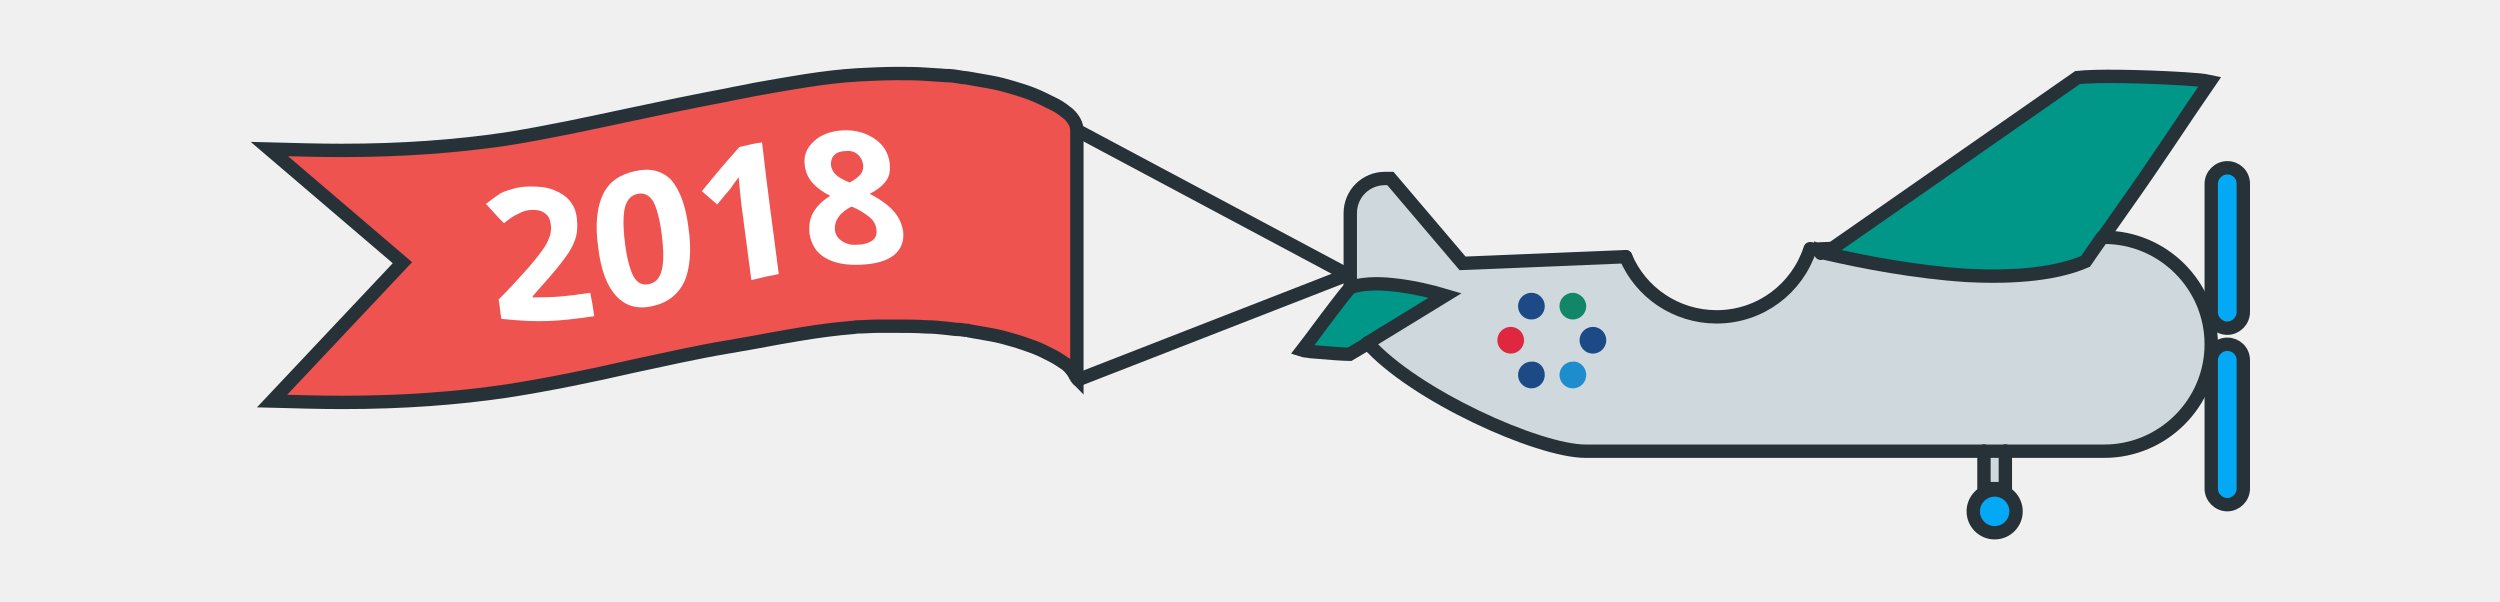
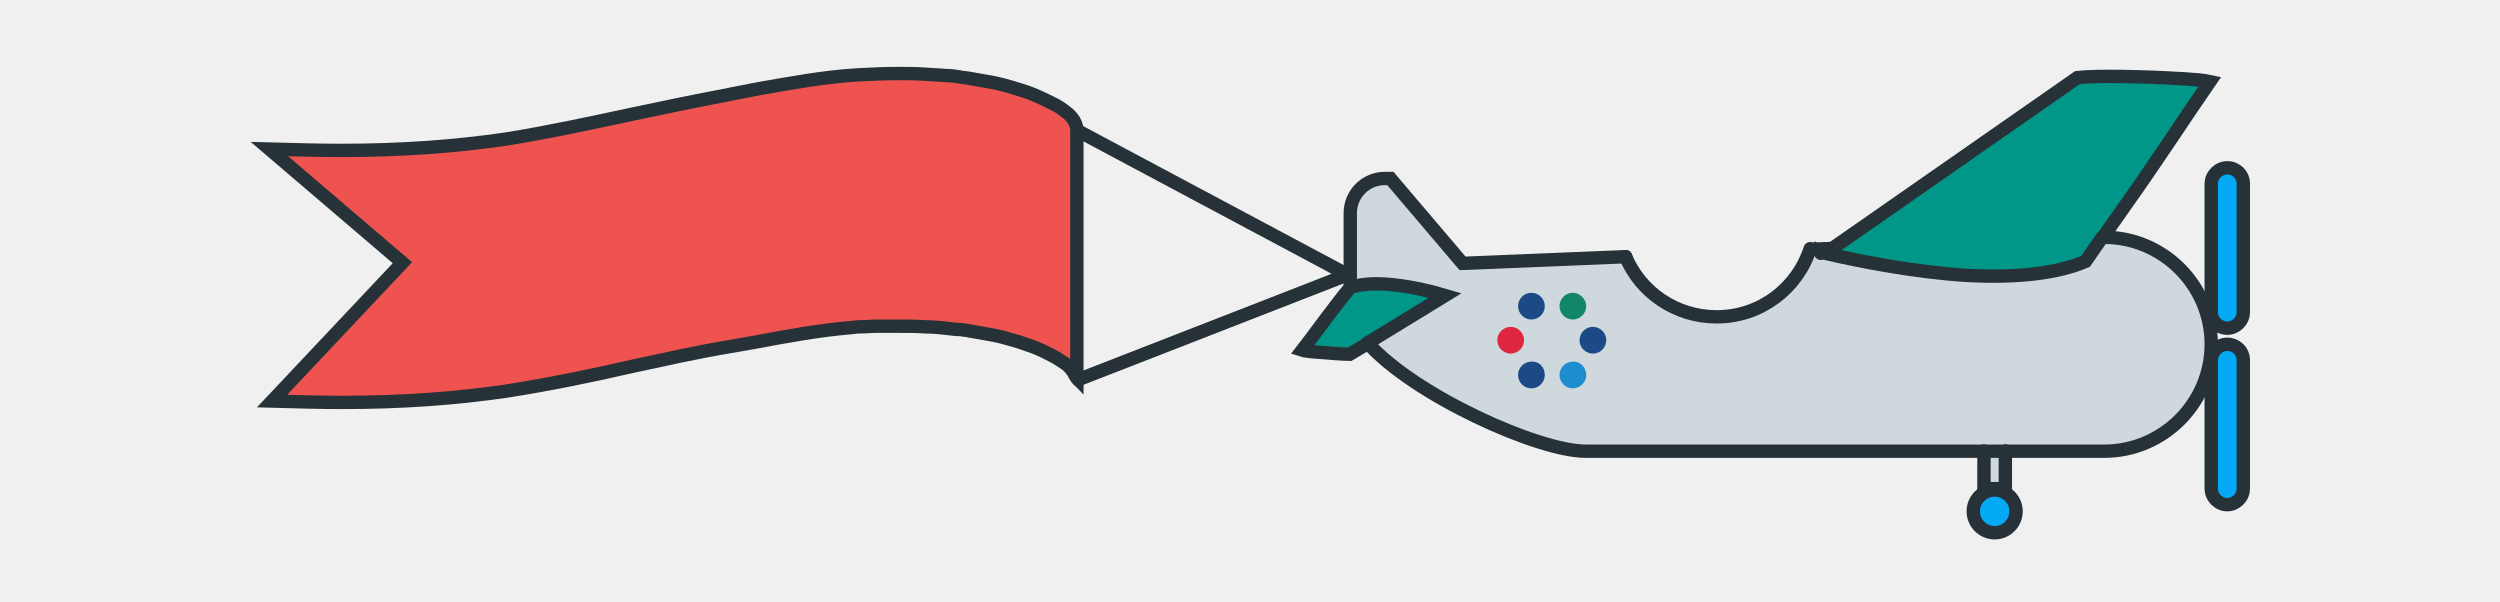
<svg xmlns="http://www.w3.org/2000/svg" version="1.1" id="Layer_1" x="0px" y="0px" viewBox="0 0 374 90" style="enable-background:new 0 0 374 90;" xml:space="preserve">
  <style type="text/css">
	.st0{fill:none;stroke:#263238;stroke-width:4;stroke-miterlimit:10;}
	.st1{fill:#CFD8DC;}
	.st2{fill:#009688;}
	.st3{fill:#03A9F4;}
	.st4{fill:none;stroke:#263238;stroke-width:2;stroke-linecap:round;stroke-miterlimit:10;}
	.st5{fill:#EF5350;stroke:#263238;stroke-width:2;stroke-linecap:round;stroke-miterlimit:10;}
- 	.st6{fill:#FFFFFF;}
+ 	.st6{opacity:0;fill:#FFFFFF;}
	.st7{fill:#DF283F;}
	.st8{fill:#1C4A87;}
	.st9{fill:#128669;}
	.st10{fill:#1D8DCD;}
</style>
  <path class="st0" d="M311.8,95" />
  <g id="XMLID_3_">
    <g>
-       <path class="st1" d="M273.2,37.9c5.6,1.3,13.4,2.8,21.1,3.3c7.6,0.4,13.6-0.3,17.8-2.1c0.7-1,1.5-2.2,2.5-3.6l0.2,0    c8.8,0,16,7.2,16,16s-7.2,16-16,16H300h-3.2h-59.6c-7.1,0-25.7-8.4-32.6-16.2l11.6-7.1c-2-0.6-4.9-1.3-7.8-1.6    c-2.7-0.3-4.9-0.1-6.4,0.4V31.9c0-2.9,2.3-5.2,5.2-5.2h0.8l10.8,12.8l24.4-1c2.2,5.3,7.5,9,13.6,9c6.6,0,12.1-4.3,14-10.2l2.3-0.1    l-0.8,0.5C272.7,37.8,272.9,37.8,273.2,37.9z" />
-       <path class="st2" d="M208.4,42.6c2.9,0.3,5.8,1,7.8,1.6l-11.6,7.1l-2.7,1.6c-0.9,0.1-3.5-0.1-5.8-0.4c-0.6-0.1-1-0.1-1.3-0.2    c1.4-1.8,3.2-4.3,4.9-6.5c0.9-1.2,1.7-2.2,2.3-2.9c0,0,0,0,0,0C203.6,42.4,205.7,42.3,208.4,42.6z" />
-       <path class="st2" d="M330.6,12.2c-3.6,5.2-8.2,12.3-12.7,18.6c-1.2,1.7-2.3,3.3-3.3,4.7c-1,1.4-1.9,2.6-2.5,3.6    c-4.2,1.8-10.2,2.5-17.8,2.1c-7.6-0.4-15.4-1.9-21.1-3.3l0,0l37.6-26.2c2.6-0.3,9.6-0.2,16.1,0.2C328.5,11.9,329.7,12,330.6,12.2z    " />
+       <path class="st1" d="M273.2,37.9c5.6,1.3,13.4,2.8,21.1,3.3c7.6,0.4,13.6-0.3,17.8-2.1c0.7-1,1.5-2.2,2.5-3.6h0.2    c8.8,0,16,7.2,16,16s-7.2,16-16,16H300h-3.2h-59.6c-7.1,0-25.7-8.4-32.6-16.2l11.6-7.1c-2-0.6-4.9-1.3-7.8-1.6    c-2.7-0.3-4.9-0.1-6.4,0.4V31.9c0-2.9,2.3-5.2,5.2-5.2h0.8l10.8,12.8l24.4-1c2.2,5.3,7.5,9,13.6,9c6.6,0,12.1-4.3,14-10.2l2.3-0.1    l-0.8,0.5C272.7,37.8,272.9,37.8,273.2,37.9z" />
+       <path class="st2" d="M208.4,42.6c2.9,0.3,5.8,1,7.8,1.6l-11.6,7.1l-2.7,1.6c-0.9,0.1-3.5-0.1-5.8-0.4c-0.6-0.1-1-0.1-1.3-0.2    c1.4-1.8,3.2-4.3,4.9-6.5c0.9-1.2,1.7-2.2,2.3-2.9l0,0C203.6,42.4,205.7,42.3,208.4,42.6z" />
+       <path class="st2" d="M330.6,12.2c-3.6,5.2-8.2,12.3-12.7,18.6c-1.2,1.7-2.3,3.3-3.3,4.7s-1.9,2.6-2.5,3.6    c-4.2,1.8-10.2,2.5-17.8,2.1c-7.6-0.4-15.4-1.9-21.1-3.3l0,0l37.6-26.2c2.6-0.3,9.6-0.2,16.1,0.2C328.5,11.9,329.7,12,330.6,12.2z    " />
      <rect x="296.8" y="67.5" class="st1" width="3.2" height="5.6" />
      <circle class="st3" cx="298.4" cy="76.5" r="3.2" />
      <path class="st3" d="M335.6,27.5v19.2c0,1.3-1.1,2.4-2.4,2.4s-2.4-1.1-2.4-2.4V27.5c0-1.3,1.1-2.4,2.4-2.4S335.6,26.1,335.6,27.5z    " />
      <path class="st3" d="M335.6,53.9v19.2c0,1.3-1.1,2.4-2.4,2.4s-2.4-1.1-2.4-2.4V53.9c0-1.3,1.1-2.4,2.4-2.4S335.6,52.5,335.6,53.9z    " />
    </g>
    <g>
      <path class="st4" d="M204.6,51.3c6.9,7.8,25.5,16.2,32.6,16.2h59.6" />
      <path class="st4" d="M243.2,38.4l-24.4,1L208,26.7h-0.8c-2.9,0-5.2,2.3-5.2,5.2V43" />
      <polyline class="st4" points="272.4,37.7 273.2,37.2 270.9,37.3   " />
-       <path class="st4" d="M300,67.5h14.8c8.8,0,16-7.2,16-16s-7.2-16-16-16l-0.2,0" />
+       <path class="st4" d="M300,67.5h14.8c8.8,0,16-7.2,16-16s-7.2-16-16-16h-0.2" />
      <path class="st4" d="M314.6,35.5c1-1.4,2.1-3,3.3-4.7c4.5-6.3,9.1-13.4,12.7-18.6c-0.9-0.2-2.2-0.3-3.7-0.4    c-6.5-0.4-13.5-0.5-16.1-0.2l-37.6,26.2" />
-       <path class="st4" d="M272.4,37.9l0-0.2c0.2,0.1,0.5,0.1,0.7,0.2c5.6,1.3,13.4,2.8,21.1,3.3c7.6,0.4,13.6-0.3,17.8-2.1    c0.7-1,1.5-2.2,2.5-3.6" />
-       <path class="st4" d="M202,43C202,43,202,43,202,43c-0.6,0.7-1.4,1.7-2.3,2.9c-1.7,2.2-3.5,4.7-4.9,6.5c0.3,0.1,0.8,0.1,1.3,0.2    c2.3,0.2,4.9,0.4,5.8,0.4l2.7-1.6" />
+       <path class="st4" d="M272.4,37.9v-0.2c0.2,0.1,0.5,0.1,0.7,0.2c5.6,1.3,13.4,2.8,21.1,3.3c7.6,0.4,13.6-0.3,17.8-2.1    c0.7-1,1.5-2.2,2.5-3.6" />
+       <path class="st4" d="M202,43L202,43c-0.6,0.7-1.4,1.7-2.3,2.9c-1.7,2.2-3.5,4.7-4.9,6.5c0.3,0.1,0.8,0.1,1.3,0.2    c2.3,0.2,4.9,0.4,5.8,0.4l2.7-1.6" />
      <path class="st4" d="M204.6,51.3l11.6-7.1c-2-0.6-4.9-1.3-7.8-1.6c-2.7-0.3-4.9-0.1-6.4,0.4" />
      <path class="st4" d="M333.2,51.5c-1.3,0-2.4,1.1-2.4,2.4v19.2c0,1.3,1.1,2.4,2.4,2.4s2.4-1.1,2.4-2.4V53.9    C335.6,52.5,334.5,51.5,333.2,51.5z" />
      <path class="st4" d="M333.2,25.1c-1.3,0-2.4,1.1-2.4,2.4v19.2c0,1.3,1.1,2.4,2.4,2.4s2.4-1.1,2.4-2.4V27.5    C335.6,26.1,334.5,25.1,333.2,25.1z" />
      <path class="st4" d="M243.2,38.4c2.2,5.3,7.5,9,13.6,9c6.6,0,12.1-4.3,14-10.2" />
      <polyline class="st4" points="296.8,67.5 296.8,73.1 300,73.1 300,67.5   " />
      <line class="st4" x1="296.8" y1="67.5" x2="300" y2="67.5" />
      <circle class="st4" cx="298.4" cy="76.5" r="3.2" />
    </g>
  </g>
  <g>
-     <path class="st5" d="M60.2,39.3L40.7,60c3.7,0.1,7.2,0.2,10.5,0.2c9.1,0,17.1-0.6,24.6-1.7c6.4-1,12.7-2.3,18.8-3.7   c4.7-1,9.5-2.1,14.3-2.9c1.3-0.2,2.7-0.5,4-0.7c4.8-0.9,9.7-1.8,14.5-2.2c0.3,0,0.6-0.1,1-0.1c1,0,1.9-0.1,2.8-0.1   c0.1,0,0.1,0,0.2,0c1,0,1.9,0,2.9,0c1.4,0,2.8,0,4.2,0.1c1.1,0,2,0.1,3,0.2c0.9,0.1,1.5,0.2,2.1,0.2c0.4,0,0.5,0.1,0.7,0.1   c0.3,0,0.5,0,0.7,0.1c1.2,0.2,2.3,0.4,3.4,0.6c1.1,0.2,2.2,0.5,3.2,0.8c1.1,0.3,2.1,0.7,3,1c1.1,0.4,2,0.9,2.8,1.3   c0.8,0.4,1.5,0.9,2.1,1.3c0.5,0.4,0.8,0.8,1.1,1.2c0,0.1,0.1,0.1,0.1,0.2c0.1,0.1,0.2,0.2,0.2,0.3c0.1,0.1,0.1,0.3,0.2,0.4V19.6   c0-0.5-0.1-1-0.4-1.5c-0.3-0.5-0.7-1-1.3-1.4c-0.5-0.4-1.2-0.9-2.1-1.3c-0.8-0.4-1.8-0.9-2.8-1.3c-1-0.4-2-0.7-3-1   c-1-0.3-2.1-0.6-3.2-0.8c-1.1-0.2-2.2-0.4-3.4-0.6c-0.2,0-0.5-0.1-0.7-0.1c-0.2,0-0.3,0-0.7-0.1c-0.6-0.1-1.2-0.2-2.1-0.2   c-1-0.1-1.9-0.1-3-0.2c-1.3-0.1-2.7-0.1-4.2-0.1c-1.9,0-3.9,0.1-5.9,0.2c-5.1,0.3-10.4,1.3-15.5,2.2c-1.3,0.3-2.7,0.5-4,0.8   c-4.8,0.9-9.6,1.9-14.3,2.9c-6.1,1.3-12.5,2.7-18.8,3.7c-7.5,1.1-15.5,1.7-24.6,1.7c-3.4,0-7-0.1-10.8-0.2L60.2,39.3z" />
+     <path class="st5" d="M60.2,39.3L40.7,60c3.7,0.1,7.2,0.2,10.5,0.2c9.1,0,17.1-0.6,24.6-1.7c6.4-1,12.7-2.3,18.8-3.7   c4.7-1,9.5-2.1,14.3-2.9c1.3-0.2,2.7-0.5,4-0.7c4.8-0.9,9.7-1.8,14.5-2.2c0.3,0,0.6-0.1,1-0.1c1,0,1.9-0.1,2.8-0.1   c0.1,0,0.1,0,0.2,0c1,0,1.9,0,2.9,0c1.4,0,2.8,0,4.2,0.1c1.1,0,2,0.1,3,0.2c0.9,0.1,1.5,0.2,2.1,0.2c0.4,0,0.5,0.1,0.7,0.1   c0.3,0,0.5,0,0.7,0.1c1.2,0.2,2.3,0.4,3.4,0.6c1.1,0.2,2.2,0.5,3.2,0.8c1.1,0.3,2.1,0.7,3,1c1.1,0.4,2,0.9,2.8,1.3   c0.8,0.4,1.5,0.9,2.1,1.3c0.5,0.4,0.8,0.8,1.1,1.2c0,0.1,0.1,0.1,0.1,0.2c0.1,0.1,0.2,0.2,0.2,0.3c0.1,0.1,0.1,0.3,0.2,0.4v-37   c0-0.5-0.1-1-0.4-1.5c-0.3-0.5-0.7-1-1.3-1.4c-0.5-0.4-1.2-0.9-2.1-1.3c-0.8-0.4-1.8-0.9-2.8-1.3c-1-0.4-2-0.7-3-1   s-2.1-0.6-3.2-0.8c-1.1-0.2-2.2-0.4-3.4-0.6c-0.2,0-0.5-0.1-0.7-0.1s-0.3,0-0.7-0.1c-0.6-0.1-1.2-0.2-2.1-0.2c-1-0.1-1.9-0.1-3-0.2   c-1.3-0.1-2.7-0.1-4.2-0.1c-1.9,0-3.9,0.1-5.9,0.2c-5.1,0.3-10.4,1.3-15.5,2.2c-1.3,0.3-2.7,0.5-4,0.8c-4.8,0.9-9.6,1.9-14.3,2.9   c-6.1,1.3-12.5,2.7-18.8,3.7c-7.5,1.1-15.5,1.7-24.6,1.7c-3.4,0-7-0.1-10.8-0.2L60.2,39.3z" />
  </g>
  <g>
    <g>
-       <path class="st6" d="M88.9,47.3c-5.5,0.8-8.2,1-13.9,0.4c-0.2-1.2-0.2-1.7-0.4-2.9c1.8-1.8,2.6-2.7,4.4-4.7    c1.3-1.5,2.1-2.6,2.5-3.2c0.4-0.6,0.6-1.2,0.8-1.7c0.1-0.5,0.2-1,0.1-1.6c-0.1-0.8-0.4-1.4-0.9-1.7c-0.5-0.4-1.1-0.5-1.8-0.5    c-0.8,0-1.5,0.2-2.2,0.6c-0.7,0.3-1.4,0.8-2.1,1.4c-1.1-1.1-1.6-1.7-2.7-2.9c0.9-0.7,1.6-1.2,2.2-1.6c0.6-0.3,1.3-0.5,2-0.7    c0.7-0.2,1.6-0.3,2.5-0.3c1.2,0,2.4,0.1,3.4,0.5c1,0.4,1.8,0.9,2.4,1.6c0.6,0.7,1,1.6,1.1,2.7c0.1,0.9,0.1,1.8-0.1,2.6    c-0.2,0.8-0.6,1.7-1.2,2.6c-0.6,0.9-1.6,2.2-3.1,3.9c-0.9,1-1.3,1.5-2.2,2.5c0,0.1,0,0.1,0,0.2c3.5,0,5.2-0.2,8.6-0.7    C88.6,45.2,88.7,45.9,88.9,47.3z" />
-       <path class="st6" d="M103,34.1c0.5,3.4,0.2,6.1-0.6,8c-0.9,1.9-2.5,3.2-4.8,3.7c-2.2,0.5-4,0-5.4-1.5c-1.4-1.5-2.3-3.9-2.7-7.2    c-0.5-3.5-0.2-6.1,0.7-8c0.9-1.9,2.5-3,4.8-3.5c2.2-0.5,4-0.1,5.4,1.3C101.7,28.4,102.6,30.8,103,34.1z M93.5,36.4    c0.3,2.4,0.8,4.1,1.3,5c0.6,1,1.3,1.3,2.3,1.1c1-0.2,1.6-0.9,1.9-2.1c0.3-1.2,0.3-2.9,0-5.3c-0.3-2.4-0.8-4.1-1.3-5    c-0.6-0.9-1.3-1.3-2.3-1.1c-1,0.2-1.6,0.9-1.9,2C93.2,32.2,93.2,34,93.5,36.4z" />
-       <path class="st6" d="M116.5,41c-1.6,0.3-2.5,0.5-4.1,0.9c-0.6-4.5-0.9-6.8-1.5-11.4c-0.1-0.8-0.1-1.1-0.2-1.9    c-0.1-0.8-0.1-1.2-0.2-2.1c-0.6,0.8-1,1.4-1.2,1.7c-0.8,0.9-1.2,1.4-2,2.4c-0.9-0.8-1.4-1.2-2.3-2c2.2-2.7,3.3-4,5.6-6.6    c1.3-0.3,2-0.5,3.4-0.7C114.9,29.2,115.5,33.1,116.5,41z" />
-       <path class="st6" d="M126.1,19.5c1.9-0.1,3.5,0.4,4.8,1.3s2,2.1,2.2,3.6c0.1,1,0,1.9-0.5,2.6c-0.5,0.7-1.3,1.4-2.5,2    c1.6,0.8,2.8,1.7,3.6,2.6c0.8,0.9,1.2,1.9,1.4,2.9c0.2,1.6-0.3,2.8-1.4,3.7c-1.2,0.9-2.8,1.3-4.9,1.4c-2.2,0.1-3.9-0.2-5.3-1    c-1.4-0.8-2.1-2-2.4-3.6c-0.1-1.1,0-2.2,0.5-3.1c0.5-0.9,1.3-1.8,2.6-2.6c-1.2-0.6-2.1-1.3-2.7-2c-0.6-0.7-1-1.6-1.1-2.5    c-0.2-1.4,0.2-2.6,1.3-3.6C122.7,20.2,124.2,19.6,126.1,19.5z M124.9,34.4c0.1,0.8,0.5,1.3,1.1,1.7c0.6,0.4,1.4,0.6,2.3,0.5    c1,0,1.8-0.3,2.3-0.7c0.5-0.4,0.6-1,0.5-1.7c-0.1-0.6-0.4-1.2-1-1.7c-0.6-0.5-1.5-1.1-2.7-1.6C125.6,31.8,124.8,33,124.9,34.4z     M126.5,22.6c-0.7,0-1.3,0.2-1.7,0.6c-0.4,0.4-0.5,0.9-0.5,1.5c0.1,0.5,0.3,1,0.7,1.4c0.4,0.4,1.1,0.8,2.1,1.2    c0.8-0.4,1.4-0.9,1.7-1.3c0.3-0.4,0.4-0.9,0.3-1.5c-0.1-0.6-0.4-1.1-0.9-1.5C127.8,22.7,127.2,22.5,126.5,22.6z" />
+       <path class="st6" d="M88.9,47.3c-5.5,0.8-8.2,1-13.9,0.4c-0.2-1.2-0.2-1.7-0.4-2.9c1.8-1.8,2.6-2.7,4.4-4.7    c1.3-1.5,2.1-2.6,2.5-3.2c0.4-0.6,0.6-1.2,0.8-1.7c0.1-0.5,0.2-1,0.1-1.6c-0.1-0.8-0.4-1.4-0.9-1.7c-0.5-0.4-1.1-0.5-1.8-0.5    c-0.8,0-1.5,0.2-2.2,0.6c-0.7,0.3-1.4,0.8-2.1,1.4c-1.1-1.1-1.6-1.7-2.7-2.9c0.9-0.7,1.6-1.2,2.2-1.6c0.6-0.3,1.3-0.5,2-0.7    s1.6-0.3,2.5-0.3c1.2,0,2.4,0.1,3.4,0.5s1.8,0.9,2.4,1.6s1,1.6,1.1,2.7c0.1,0.9,0.1,1.8-0.1,2.6S85.6,37,85,37.9    c-0.6,0.9-1.6,2.2-3.1,3.9c-0.9,1-1.3,1.5-2.2,2.5c0,0.1,0,0.1,0,0.2c3.5,0,5.2-0.2,8.6-0.7C88.6,45.2,88.7,45.9,88.9,47.3z" />
+       <path class="st6" d="M103,34.1c0.5,3.4,0.2,6.1-0.6,8c-0.9,1.9-2.5,3.2-4.8,3.7c-2.2,0.5-4,0-5.4-1.5s-2.3-3.9-2.7-7.2    c-0.5-3.5-0.2-6.1,0.7-8c0.9-1.9,2.5-3,4.8-3.5c2.2-0.5,4-0.1,5.4,1.3C101.7,28.4,102.6,30.8,103,34.1z M93.5,36.4    c0.3,2.4,0.8,4.1,1.3,5c0.6,1,1.3,1.3,2.3,1.1s1.6-0.9,1.9-2.1c0.3-1.2,0.3-2.9,0-5.3c-0.3-2.4-0.8-4.1-1.3-5    c-0.6-0.9-1.3-1.3-2.3-1.1c-1,0.2-1.6,0.9-1.9,2C93.2,32.2,93.2,34,93.5,36.4z" />
+       <path class="st6" d="M121.2,41c-2.1,0.3-3.4,0.5-5.5,0.9c-0.8-4.5-1.2-6.8-2-11.4c-0.1-0.8-0.1-1.1-0.3-1.9    c-0.1-0.8-0.1-1.2-0.3-2.1c-0.8,0.8-1.3,1.4-1.6,1.7c-1.1,0.9-1.6,1.4-2.7,2.4c-1.2-0.8-1.9-1.2-3.1-2c2.9-2.7,4.4-4,7.5-6.6    c1.7-0.3,2.7-0.5,4.6-0.7C119,29.2,119.8,33.1,121.2,41z" />
+       <path class="st6" d="M126.1,19.5c1.9-0.1,3.5,0.4,4.8,1.3s2,2.1,2.2,3.6c0.1,1,0,1.9-0.5,2.6s-1.3,1.4-2.5,2    c1.6,0.8,2.8,1.7,3.6,2.6s1.2,1.9,1.4,2.9c0.2,1.6-0.3,2.8-1.4,3.7c-1.2,0.9-2.8,1.3-4.9,1.4c-2.2,0.1-3.9-0.2-5.3-1    s-2.1-2-2.4-3.6c-0.1-1.1,0-2.2,0.5-3.1s1.3-1.8,2.6-2.6c-1.2-0.6-2.1-1.3-2.7-2s-1-1.6-1.1-2.5c-0.2-1.4,0.2-2.6,1.3-3.6    C122.7,20.2,124.2,19.6,126.1,19.5z M124.9,34.4c0.1,0.8,0.5,1.3,1.1,1.7s1.4,0.6,2.3,0.5c1,0,1.8-0.3,2.3-0.7s0.6-1,0.5-1.7    c-0.1-0.6-0.4-1.2-1-1.7s-1.5-1.1-2.7-1.6C125.6,31.8,124.8,33,124.9,34.4z M126.5,22.6c-0.7,0-1.3,0.2-1.7,0.6    c-0.4,0.4-0.5,0.9-0.5,1.5c0.1,0.5,0.3,1,0.7,1.4c0.4,0.4,1.1,0.8,2.1,1.2c0.8-0.4,1.4-0.9,1.7-1.3s0.4-0.9,0.3-1.5    c-0.1-0.6-0.4-1.1-0.9-1.5C127.8,22.7,127.2,22.5,126.5,22.6z" />
    </g>
  </g>
  <line class="st4" x1="161.3" y1="19.6" x2="201.6" y2="41.1" />
  <line class="st4" x1="161.3" y1="56.8" x2="201.6" y2="41.1" />
  <g>
    <path class="st7" d="M228,50.9c0,1.1-0.9,2-2,2s-2-0.9-2-2s0.9-2,2-2S228,49.8,228,50.9z" />
-     <path class="st8" d="M240.3,50.9c0,1.1-0.9,2-2,2c-1.1,0-2-0.9-2-2s0.9-2,2-2C239.4,48.9,240.3,49.8,240.3,50.9z" />
-     <path class="st9" d="M237.3,45.8c0,1.1-0.9,2-2,2c-1.1,0-2-0.9-2-2s0.9-2,2-2C236.3,43.8,237.3,44.7,237.3,45.8z" />
-     <path class="st8" d="M231.1,45.8c0,1.1-0.9,2-2,2c-1.1,0-2-0.9-2-2s0.9-2,2-2C230.2,43.8,231.1,44.7,231.1,45.8z" />
-     <path class="st10" d="M237.3,56.1c0,1.1-0.9,2-2,2c-1.1,0-2-0.9-2-2c0-1.1,0.9-2,2-2C236.3,54,237.3,54.9,237.3,56.1z" />
-     <path class="st8" d="M231.1,56.1c0,1.1-0.9,2-2,2c-1.1,0-2-0.9-2-2c0-1.1,0.9-2,2-2C230.2,54,231.1,54.9,231.1,56.1z" />
+     <path class="st8" d="M240.3,50.9c0,1.1-0.9,2-2,2s-2-0.9-2-2s0.9-2,2-2C239.4,48.9,240.3,49.8,240.3,50.9z" />
+     <path class="st9" d="M237.3,45.8c0,1.1-0.9,2-2,2s-2-0.9-2-2s0.9-2,2-2C236.3,43.8,237.3,44.7,237.3,45.8z" />
+     <path class="st8" d="M231.1,45.8c0,1.1-0.9,2-2,2s-2-0.9-2-2s0.9-2,2-2C230.2,43.8,231.1,44.7,231.1,45.8z" />
+     <path class="st10" d="M237.3,56.1c0,1.1-0.9,2-2,2s-2-0.9-2-2s0.9-2,2-2C236.3,54,237.3,54.9,237.3,56.1z" />
+     <path class="st8" d="M231.1,56.1c0,1.1-0.9,2-2,2s-2-0.9-2-2s0.9-2,2-2C230.2,54,231.1,54.9,231.1,56.1z" />
  </g>
</svg>
